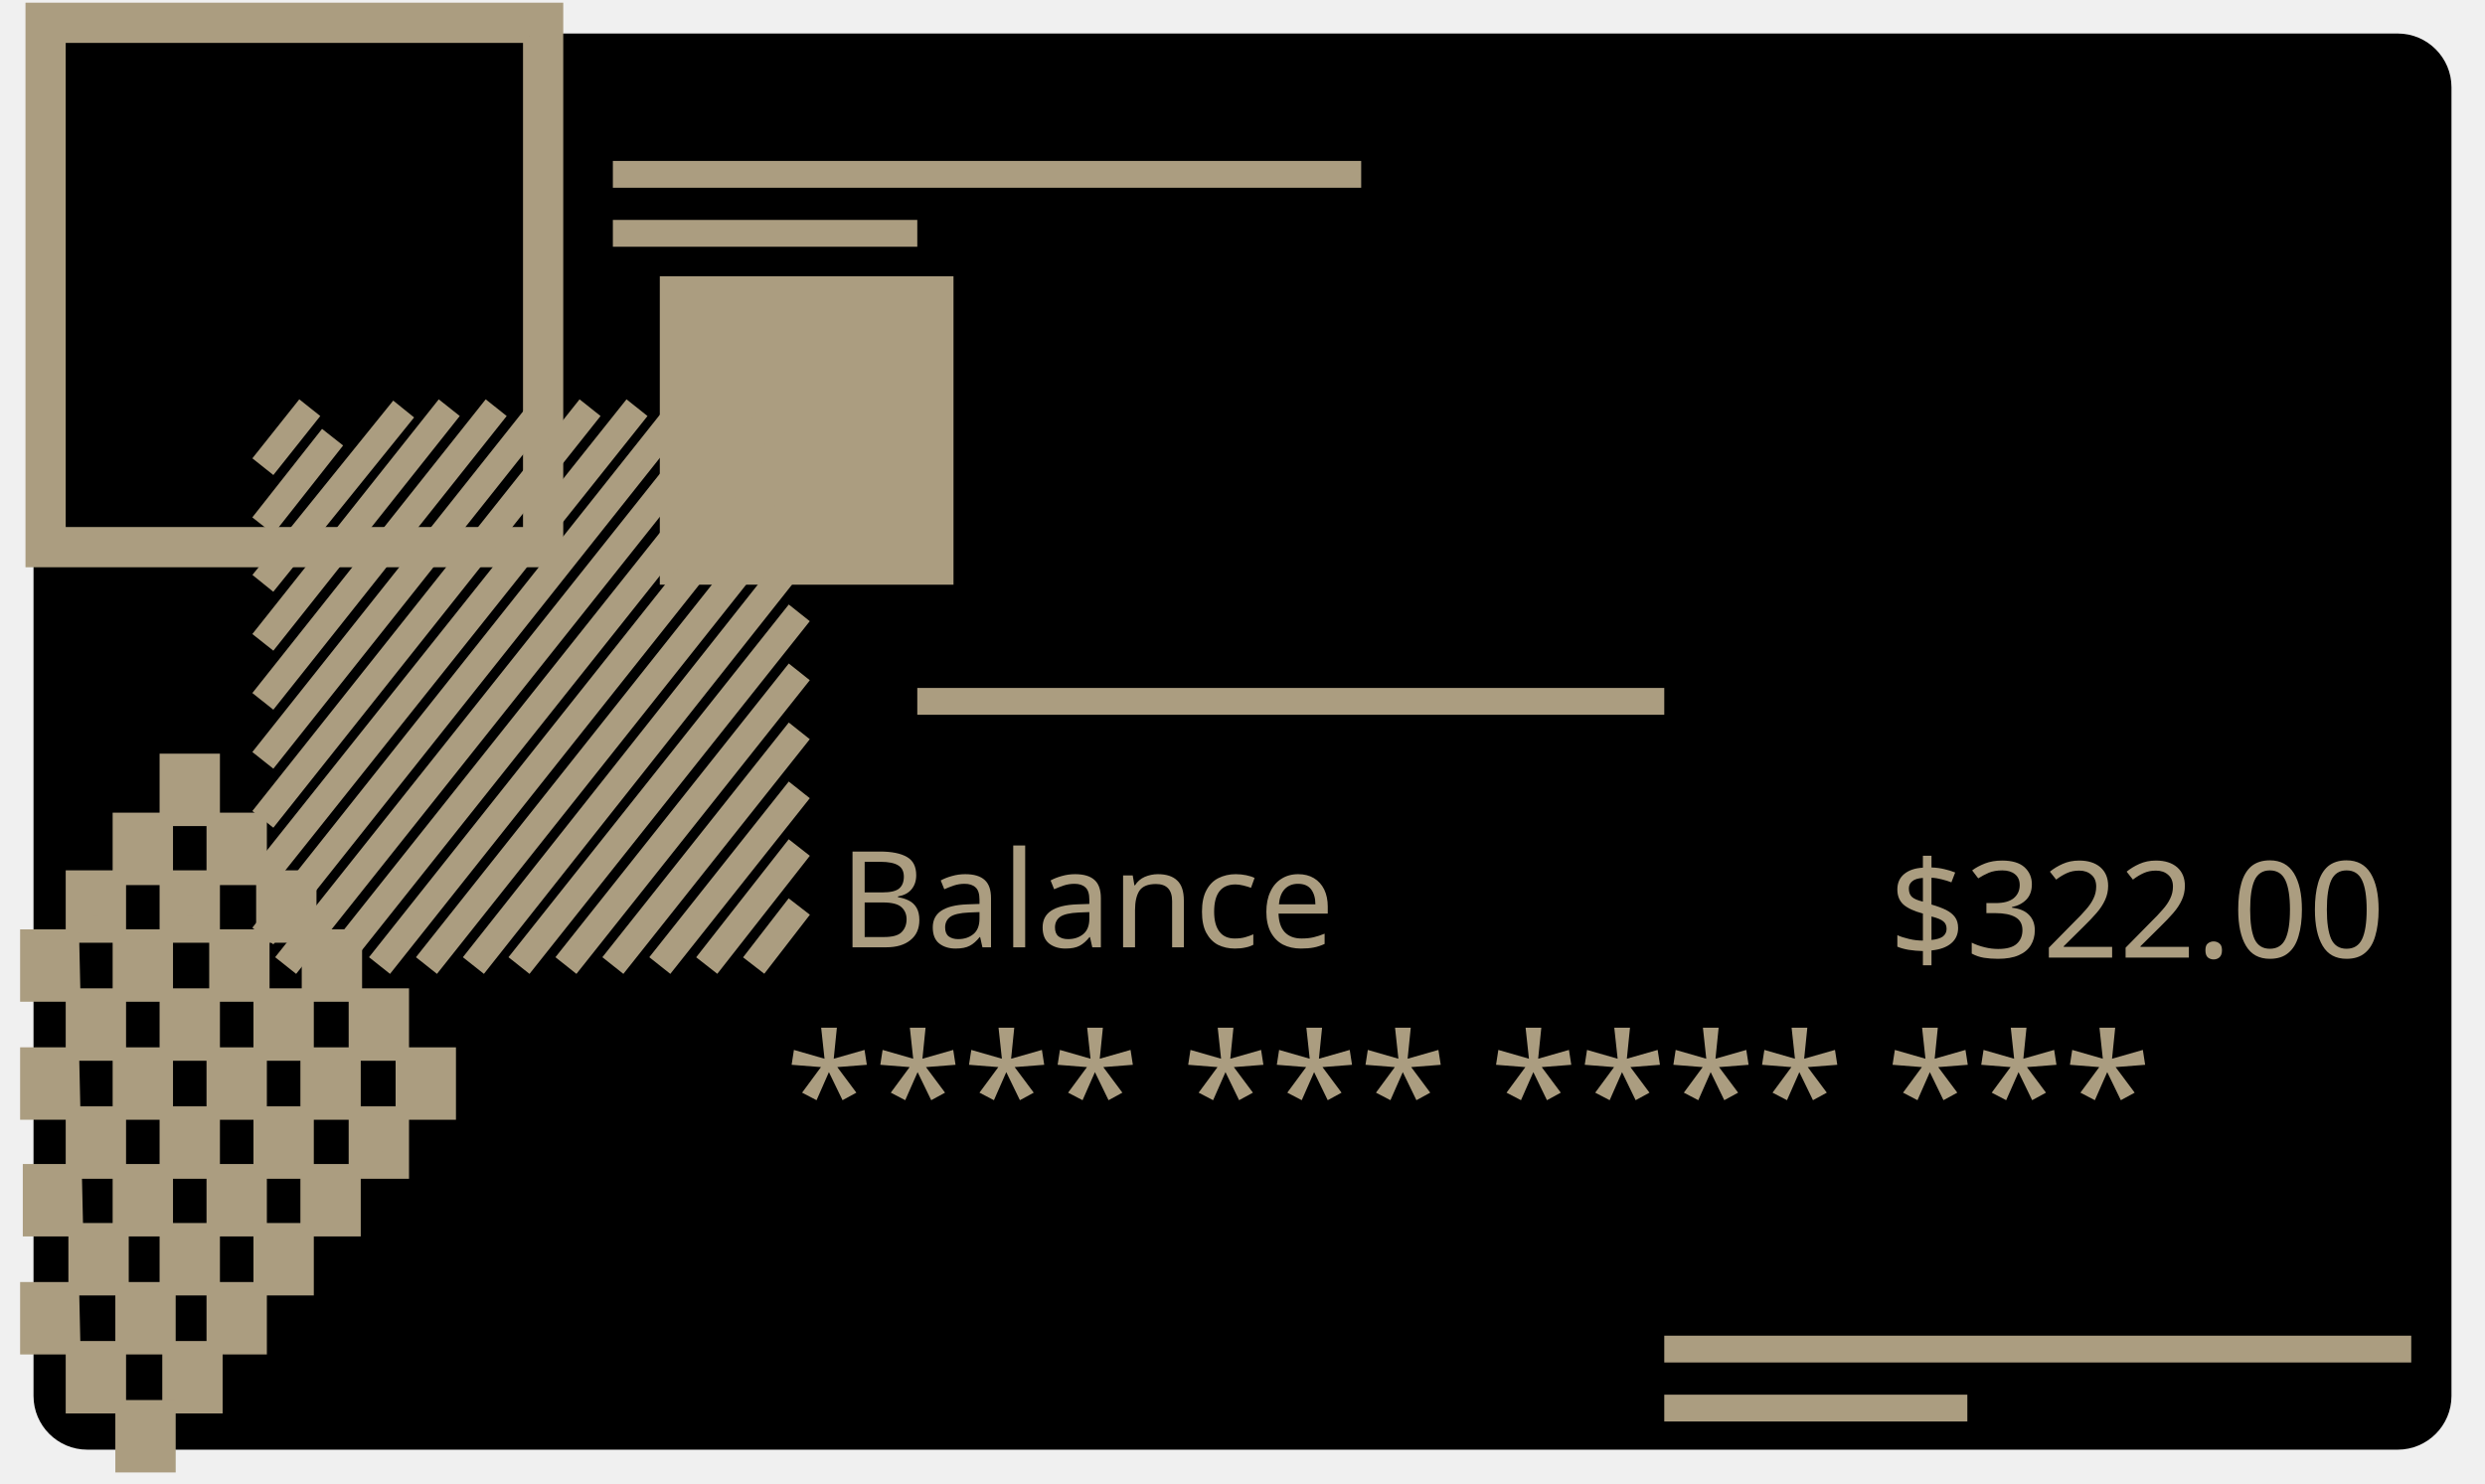
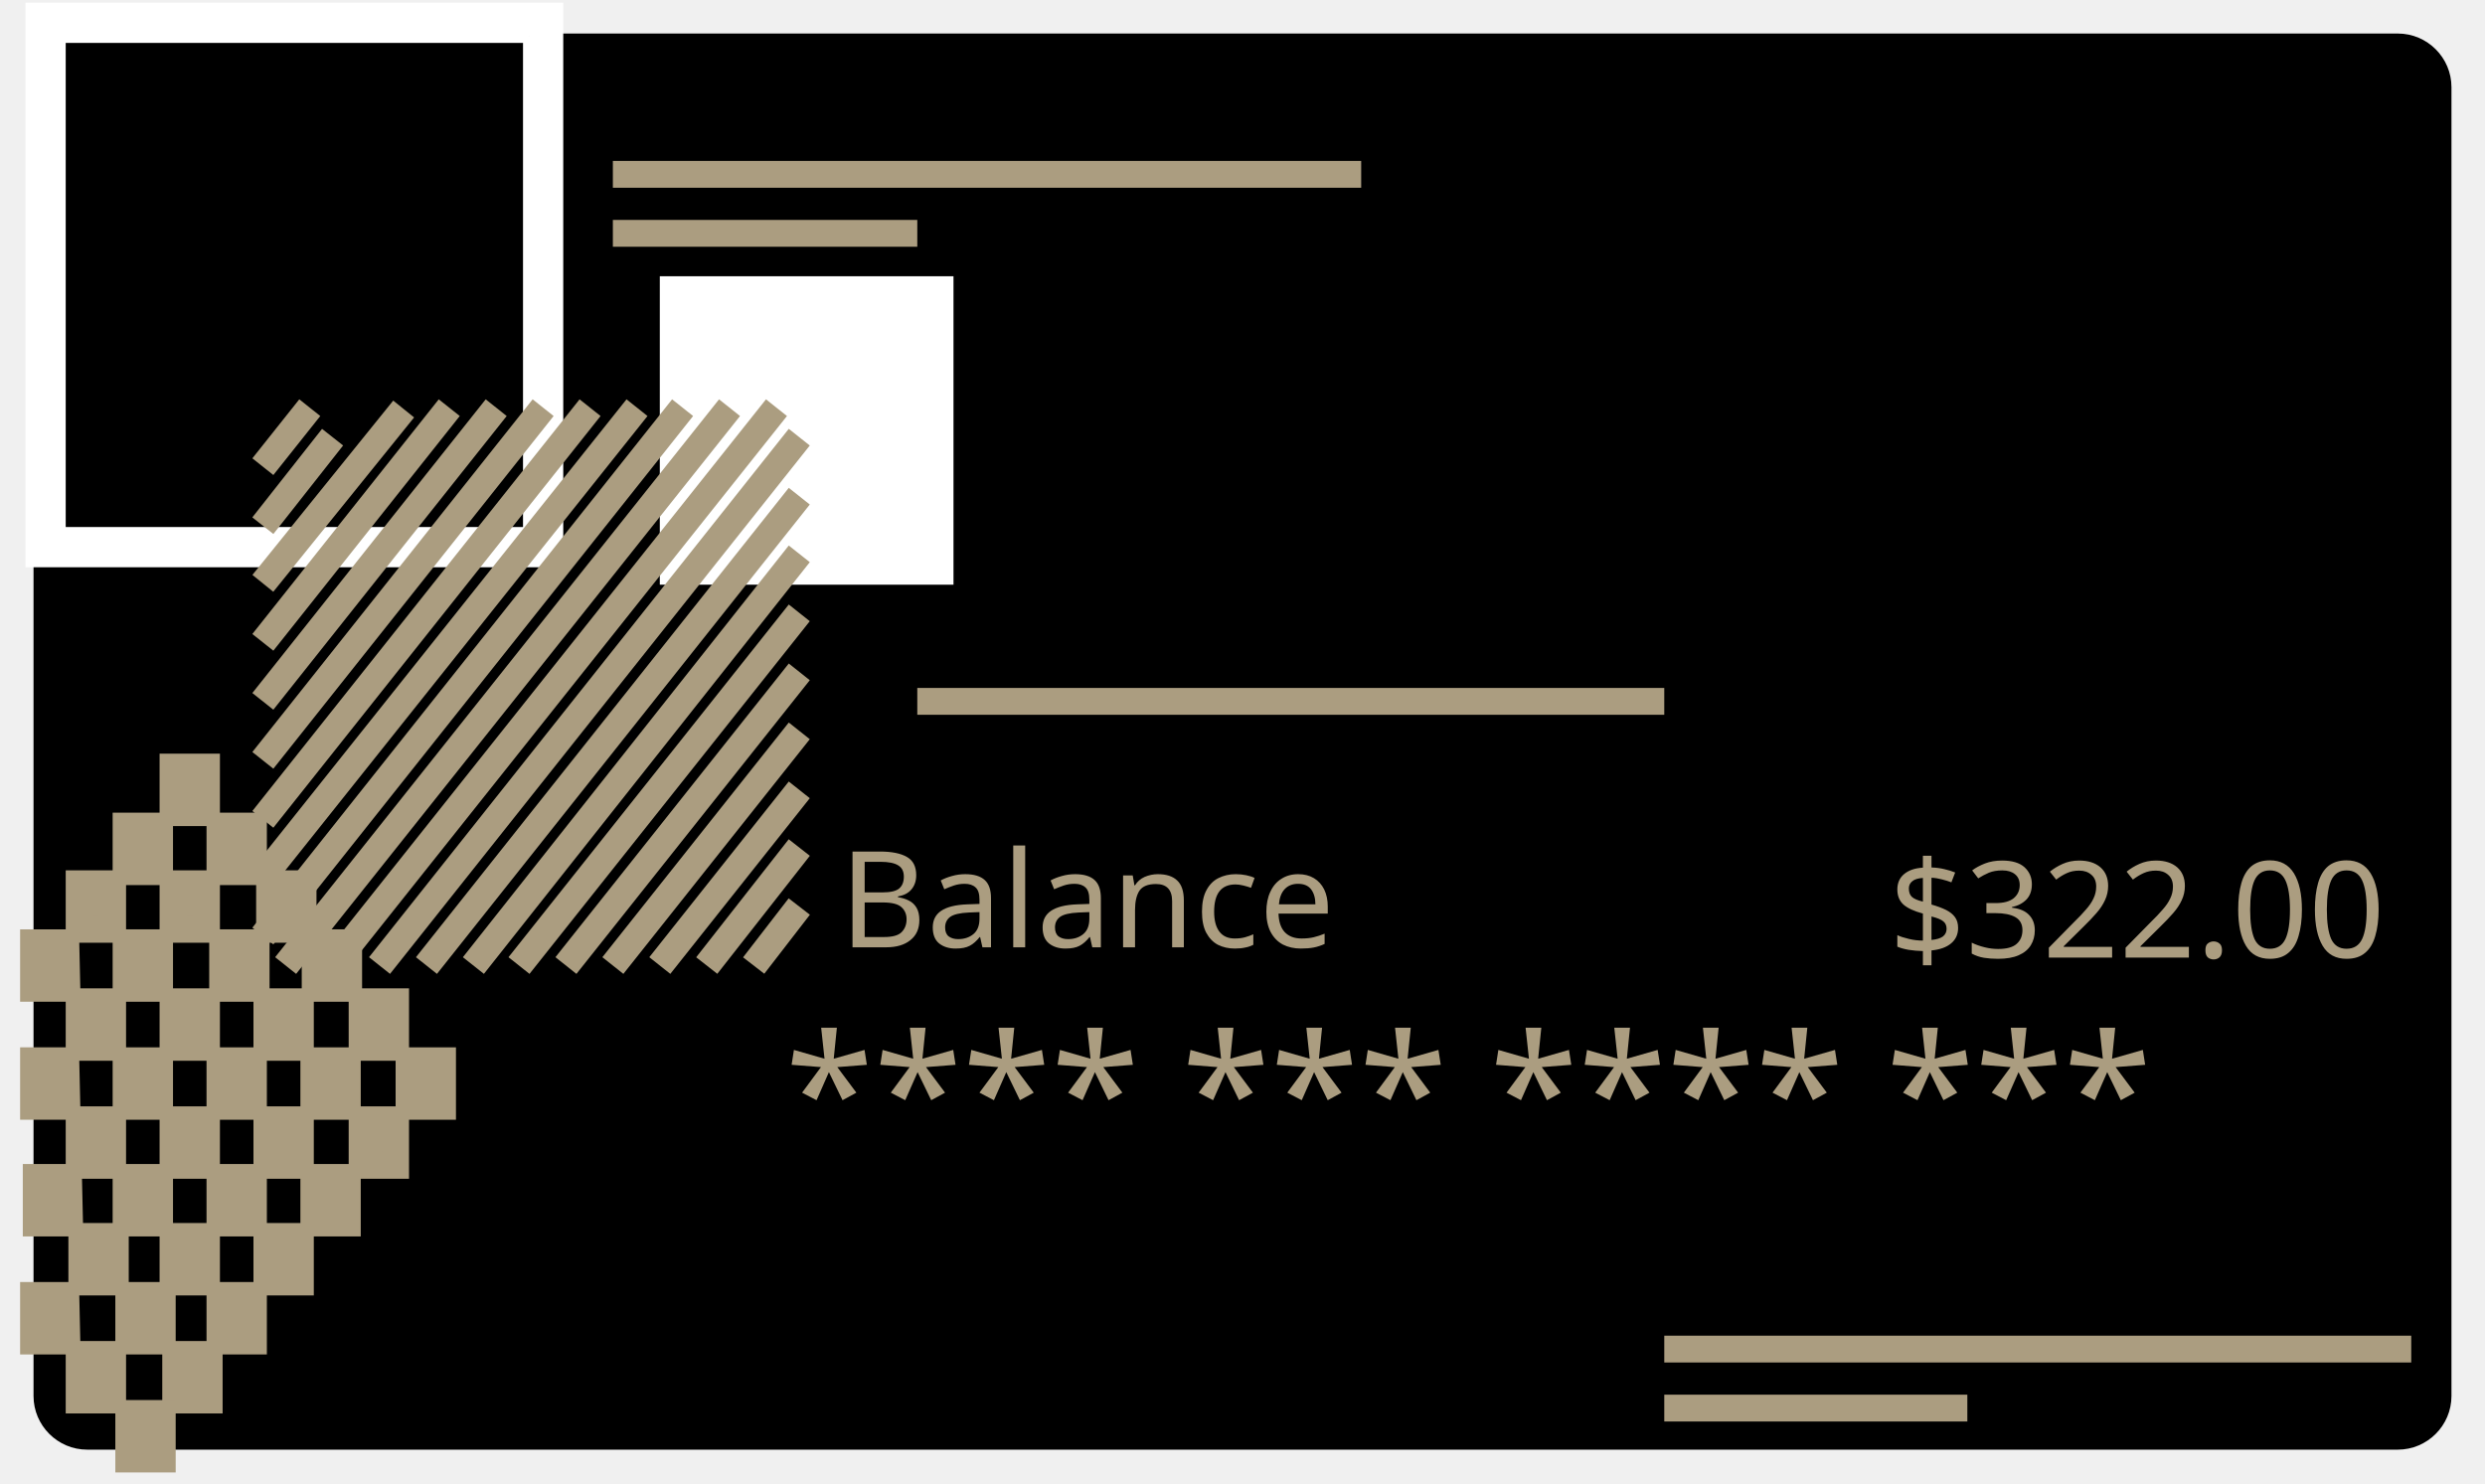
<svg xmlns="http://www.w3.org/2000/svg" version="1.1" id="Layer_1" x="0px" y="0px" viewBox="0 0 185.3 110.6" style="enable-background:new 0 0 185.3 110.6;" xml:space="preserve">
  <style type="text/css">
	.st0{fill:none;}
- 	.st1{fill:#AB9D80;stroke:#AB9D80;stroke-miterlimit:10;}
- 	.st2{fill:#AB9D80;stroke:#AB9D80;stroke-width:2;stroke-miterlimit:10;}
+ 	.st1{fill:#FFFFFF;stroke:#FFFFFF;stroke-miterlimit:10;}
+ 	.st2{fill:#FFFFFF;stroke:#FFFFFF;stroke-width:2;stroke-miterlimit:10;}
	.st3{display:none;fill:#FFFFFF;}
	.st4{display:none;}
- 	.st5{fill:#AB9D80;}
- 	.st6{font-family:'MyriadPro-Regular';}
- 	.st7{font-size:12px;}
- 	.st8{font-size:10px;}
+ 	.st5{fill:#AB9D80;stroke:#AB9D80;stroke-width:2;stroke-miterlimit:10;}
+ 	.st6{fill:#AB9D80;stroke:#AB9D80;stroke-miterlimit:10;}
+ 	.st7{fill:#AB9D80;}
+ 	.st8{font-family:'MyriadPro-Regular';}
+ 	.st9{font-size:12px;}
+ 	.st10{font-size:10px;}
</style>
  <g>
    <path d="M182.8,104.1c0,2.2-1.8,4-4,4H6.5c-2.2,0-4-1.8-4-4V6.5c0-2.2,1.8-4,4-4h172.3c2.2,0,4,1.8,4,4V104.1z" />
    <path class="st0" d="M182.8,104.1c0,2.2-1.8,4-4,4H6.5c-2.2,0-4-1.8-4-4V6.5c0-2.2,1.8-4,4-4h172.3c2.2,0,4,1.8,4,4V104.1z" />
  </g>
  <g>
    <path class="st1" d="M39.5,2.7v37.1H4.4V2.7H39.5 M41.5,0.7H2.4v41.1h39.1V0.7L41.5,0.7z" />
  </g>
  <rect x="50.2" y="21.6" class="st2" width="19.9" height="21" />
  <rect x="138" y="47.9" class="st3" width="41.7" height="43.9" />
  <polygon class="st4" points="138,47.9 179.8,47.9 138,91.7 " />
-   <line class="st2" x1="45.7" y1="17.4" x2="68.4" y2="17.4" />
-   <line class="st2" x1="68.4" y1="52.3" x2="124.1" y2="52.3" />
-   <line class="st2" x1="45.7" y1="13" x2="101.5" y2="13" />
-   <line class="st2" x1="124.1" y1="105" x2="146.7" y2="105" />
-   <line class="st2" x1="124.1" y1="100.6" x2="179.8" y2="100.6" />
+   <line class="st5" x1="45.7" y1="17.4" x2="68.4" y2="17.4" />
+   <line class="st5" x1="68.4" y1="52.3" x2="124.1" y2="52.3" />
+   <line class="st5" x1="45.7" y1="13" x2="101.5" y2="13" />
+   <line class="st5" x1="124.1" y1="105" x2="146.7" y2="105" />
+   <line class="st5" x1="124.1" y1="100.6" x2="179.8" y2="100.6" />
  <g>
-     <rect x="12.9" y="57.2" class="st1" width="2.5" height="3.4" />
-     <path class="st1" d="M14.9,57.7v2.4h-1.5v-2.4H14.9 M15.9,56.7h-3.5v4.4h3.5V56.7L15.9,56.7z" />
+     <rect x="12.9" y="57.2" class="st6" width="2.5" height="3.4" />
+     <path class="st6" d="M14.9,57.7v2.4h-1.5v-2.4H14.9 M15.9,56.7h-3.5v4.4h3.5V56.7L15.9,56.7z" />
  </g>
  <g>
-     <rect x="9.4" y="61.6" class="st1" width="2.5" height="3.4" />
-     <path class="st1" d="M11.4,62.1v2.4H9.9v-2.4H11.4 M12.4,61.1H8.9v4.4h3.5V61.1L12.4,61.1z" />
+     <rect x="9.4" y="61.6" class="st6" width="2.5" height="3.4" />
+     <path class="st6" d="M11.4,62.1v2.4H9.9v-2.4H11.4 M12.4,61.1H8.9v4.4h3.5V61.1L12.4,61.1z" />
  </g>
  <g>
-     <rect x="16.4" y="61.6" class="st1" width="2.5" height="3.4" />
-     <path class="st1" d="M18.4,62.1v2.4h-1.5v-2.4H18.4 M19.4,61.1h-3.5v4.4h3.5V61.1L19.4,61.1z" />
+     <rect x="16.4" y="61.6" class="st6" width="2.5" height="3.4" />
+     <path class="st6" d="M18.4,62.1v2.4h-1.5v-2.4H18.4 M19.4,61.1h-3.5v4.4h3.5V61.1L19.4,61.1z" />
  </g>
  <g>
-     <rect x="12.9" y="65.9" class="st1" width="2.5" height="3.4" />
-     <path class="st1" d="M14.9,66.4v2.4h-1.5v-2.4H14.9 M15.9,65.4h-3.5v4.4h3.5V65.4L15.9,65.4z" />
+     <rect x="12.9" y="65.9" class="st6" width="2.5" height="3.4" />
+     <path class="st6" d="M14.9,66.4v2.4h-1.5v-2.4H14.9 M15.9,65.4h-3.5v4.4h3.5V65.4L15.9,65.4z" />
  </g>
  <g>
-     <rect x="16.6" y="70.3" class="st1" width="2.5" height="3.4" />
-     <path class="st1" d="M18.6,70.8v2.4h-1.5v-2.4H18.6 M19.6,69.8h-3.5v4.4h3.5V69.8L19.6,69.8z" />
+     <rect x="16.6" y="70.3" class="st6" width="2.5" height="3.4" />
+     <path class="st6" d="M18.6,70.8v2.4h-1.5v-2.4H18.6 M19.6,69.8h-3.5v4.4h3.5V69.8L19.6,69.8z" />
  </g>
  <g>
-     <rect x="20.1" y="65.9" class="st1" width="2.5" height="3.4" />
-     <path class="st1" d="M22.1,66.4v2.4h-1.5v-2.4H22.1 M23.1,65.4h-3.5v4.4h3.5V65.4L23.1,65.4z" />
+     <rect x="20.1" y="65.9" class="st6" width="2.5" height="3.4" />
+     <path class="st6" d="M22.1,66.4v2.4h-1.5v-2.4H22.1 M23.1,65.4h-3.5v4.4h3.5V65.4L23.1,65.4z" />
  </g>
  <g>
-     <rect x="23.6" y="70.3" class="st1" width="2.5" height="3.4" />
-     <path class="st1" d="M25.5,70.8v2.4H24v-2.4H25.5 M26.5,69.8H23v4.4h3.5V69.8L26.5,69.8z" />
+     <rect x="23.6" y="70.3" class="st6" width="2.5" height="3.4" />
+     <path class="st6" d="M25.5,70.8v2.4H24v-2.4H25.5 M26.5,69.8H23v4.4h3.5V69.8L26.5,69.8z" />
  </g>
  <g>
-     <rect x="19.9" y="74.7" class="st1" width="2.5" height="3.4" />
-     <path class="st1" d="M21.9,75.2v2.4h-1.5v-2.4H21.9 M22.9,74.2h-3.5v4.4h3.5V74.2L22.9,74.2z" />
+     <rect x="19.9" y="74.7" class="st6" width="2.5" height="3.4" />
+     <path class="st6" d="M21.9,75.2v2.4h-1.5v-2.4H21.9 M22.9,74.2h-3.5v4.4h3.5V74.2L22.9,74.2z" />
  </g>
  <g>
-     <rect x="27" y="74.7" class="st1" width="2.5" height="3.4" />
-     <path class="st1" d="M29,75.2v2.4h-1.5v-2.4H29 M30,74.2h-3.5v4.4H30V74.2L30,74.2z" />
+     <rect x="27" y="74.7" class="st6" width="2.5" height="3.4" />
+     <path class="st6" d="M29,75.2v2.4h-1.5v-2.4H29 M30,74.2h-3.5v4.4H30V74.2L30,74.2z" />
  </g>
  <g>
-     <rect x="23.4" y="79.1" class="st1" width="2.5" height="3.4" />
-     <path class="st1" d="M25.4,79.6V82h-1.5v-2.4H25.4 M26.4,78.6h-3.5V83h3.5V78.6L26.4,78.6z" />
+     <rect x="23.4" y="79.1" class="st6" width="2.5" height="3.4" />
+     <path class="st6" d="M25.4,79.6V82h-1.5v-2.4H25.4 M26.4,78.6h-3.5V83h3.5V78.6L26.4,78.6z" />
  </g>
  <g>
-     <rect x="30.5" y="79.1" class="st1" width="2.5" height="3.4" />
-     <path class="st1" d="M32.5,79.6V82H31v-2.4H32.5 M33.5,78.6H30V83h3.5V78.6L33.5,78.6z" />
+     <rect x="30.5" y="79.1" class="st6" width="2.5" height="3.4" />
+     <path class="st6" d="M32.5,79.6V82H31v-2.4H32.5 M33.5,78.6H30V83h3.5V78.6L33.5,78.6z" />
  </g>
  <g>
-     <rect x="27" y="83.5" class="st1" width="2.5" height="3.4" />
-     <path class="st1" d="M29,84v2.4h-1.5V84H29 M30,83h-3.5v4.4H30V83L30,83z" />
+     <rect x="27" y="83.5" class="st6" width="2.5" height="3.4" />
+     <path class="st6" d="M29,84v2.4h-1.5V84H29 M30,83h-3.5v4.4H30V83L30,83z" />
  </g>
  <g>
-     <rect x="23.4" y="87.8" class="st1" width="2.5" height="3.4" />
-     <path class="st1" d="M25.4,88.3v2.4h-1.5v-2.4H25.4 M26.4,87.3h-3.5v4.4h3.5V87.3L26.4,87.3z" />
+     <rect x="23.4" y="87.8" class="st6" width="2.5" height="3.4" />
+     <path class="st6" d="M25.4,88.3v2.4h-1.5v-2.4H25.4 M26.4,87.3h-3.5v4.4h3.5V87.3L26.4,87.3z" />
  </g>
  <g>
-     <rect x="19.9" y="83.5" class="st1" width="2.5" height="3.4" />
-     <path class="st1" d="M21.9,84v2.4h-1.5V84H21.9 M22.9,83h-3.5v4.4h3.5V83L22.9,83z" />
+     <rect x="19.9" y="83.5" class="st6" width="2.5" height="3.4" />
+     <path class="st6" d="M21.9,84v2.4h-1.5V84H21.9 M22.9,83h-3.5v4.4h3.5V83L22.9,83z" />
  </g>
  <g>
-     <rect x="16.4" y="79.1" class="st1" width="2.5" height="3.4" />
-     <path class="st1" d="M18.4,79.6V82h-1.5v-2.4H18.4 M19.4,78.6h-3.5V83h3.5V78.6L19.4,78.6z" />
+     <rect x="16.4" y="79.1" class="st6" width="2.5" height="3.4" />
+     <path class="st6" d="M18.4,79.6V82h-1.5v-2.4H18.4 M19.4,78.6h-3.5V83h3.5V78.6L19.4,78.6z" />
  </g>
  <g>
-     <rect x="12.9" y="74.7" class="st1" width="2.5" height="3.4" />
-     <path class="st1" d="M14.9,75.2v2.4h-1.5v-2.4H14.9 M15.9,74.2h-3.5v4.4h3.5V74.2L15.9,74.2z" />
+     <rect x="12.9" y="74.7" class="st6" width="2.5" height="3.4" />
+     <path class="st6" d="M14.9,75.2v2.4h-1.5v-2.4H14.9 M15.9,74.2h-3.5v4.4h3.5V74.2L15.9,74.2z" />
  </g>
  <g>
-     <rect x="9.4" y="70.3" class="st1" width="2.5" height="3.4" />
-     <path class="st1" d="M11.4,70.8v2.4H9.9v-2.4H11.4 M12.4,69.8H8.9v4.4h3.5V69.8L12.4,69.8z" />
+     <rect x="9.4" y="70.3" class="st6" width="2.5" height="3.4" />
+     <path class="st6" d="M11.4,70.8v2.4H9.9v-2.4H11.4 M12.4,69.8H8.9v4.4h3.5V69.8L12.4,69.8z" />
  </g>
  <g>
-     <rect x="5.9" y="65.9" class="st1" width="2.5" height="3.4" />
-     <path class="st1" d="M7.9,66.4v2.4H6.4v-2.4H7.9 M8.9,65.4H5.4v4.4h3.5V65.4L8.9,65.4z" />
+     <rect x="5.9" y="65.9" class="st6" width="2.5" height="3.4" />
+     <path class="st6" d="M7.9,66.4v2.4H6.4v-2.4H7.9 M8.9,65.4H5.4v4.4h3.5V65.4L8.9,65.4z" />
  </g>
  <g>
-     <rect x="2.5" y="70.3" class="st1" width="2.5" height="3.4" />
-     <path class="st1" d="M4.4,70.8v2.4H3v-2.4H4.4 M5.4,69.8H2v4.4h3.5L5.4,69.8L5.4,69.8z" />
+     <rect x="2.5" y="70.3" class="st6" width="2.5" height="3.4" />
+     <path class="st6" d="M4.4,70.8v2.4H3v-2.4H4.4 M5.4,69.8H2v4.4h3.5L5.4,69.8L5.4,69.8z" />
  </g>
  <g>
-     <rect x="5.9" y="74.7" class="st1" width="2.5" height="3.4" />
-     <path class="st1" d="M7.9,75.2v2.4H6.4v-2.4H7.9 M8.9,74.2H5.4v4.4h3.5V74.2L8.9,74.2z" />
+     <rect x="5.9" y="74.7" class="st6" width="2.5" height="3.4" />
+     <path class="st6" d="M7.9,75.2v2.4H6.4v-2.4H7.9 M8.9,74.2H5.4v4.4h3.5V74.2L8.9,74.2z" />
  </g>
  <g>
-     <rect x="9.4" y="79.1" class="st1" width="2.5" height="3.4" />
-     <path class="st1" d="M11.4,79.6V82H9.9v-2.4H11.4 M12.4,78.6H8.9V83h3.5V78.6L12.4,78.6z" />
+     <rect x="9.4" y="79.1" class="st6" width="2.5" height="3.4" />
+     <path class="st6" d="M11.4,79.6V82H9.9v-2.4H11.4 M12.4,78.6H8.9V83h3.5V78.6L12.4,78.6z" />
  </g>
  <g>
-     <rect x="12.9" y="83.5" class="st1" width="2.5" height="3.4" />
-     <path class="st1" d="M14.9,84v2.4h-1.5V84H14.9 M15.9,83h-3.5v4.4h3.5V83L15.9,83z" />
+     <rect x="12.9" y="83.5" class="st6" width="2.5" height="3.4" />
+     <path class="st6" d="M14.9,84v2.4h-1.5V84H14.9 M15.9,83h-3.5v4.4h3.5V83L15.9,83z" />
  </g>
  <g>
-     <rect x="16.4" y="87.8" class="st1" width="2.5" height="3.4" />
-     <path class="st1" d="M18.4,88.3v2.4h-1.5v-2.4H18.4 M19.4,87.3h-3.5v4.4h3.5V87.3L19.4,87.3z" />
+     <rect x="16.4" y="87.8" class="st6" width="2.5" height="3.4" />
+     <path class="st6" d="M18.4,88.3v2.4h-1.5v-2.4H18.4 M19.4,87.3h-3.5v4.4h3.5V87.3L19.4,87.3z" />
  </g>
  <g>
-     <rect x="19.9" y="92.2" class="st1" width="2.5" height="3.4" />
-     <path class="st1" d="M21.9,92.7v2.4h-1.5v-2.4H21.9 M22.9,91.7h-3.5v4.4h3.5V91.7L22.9,91.7z" />
+     <rect x="19.9" y="92.2" class="st6" width="2.5" height="3.4" />
+     <path class="st6" d="M21.9,92.7v2.4h-1.5v-2.4H21.9 M22.9,91.7h-3.5v4.4h3.5V91.7L22.9,91.7z" />
  </g>
  <g>
-     <rect x="16.4" y="96.6" class="st1" width="2.5" height="3.4" />
-     <path class="st1" d="M18.4,97.1v2.4h-1.5v-2.4H18.4 M19.4,96.1h-3.5v4.4h3.5V96.1L19.4,96.1z" />
+     <rect x="16.4" y="96.6" class="st6" width="2.5" height="3.4" />
+     <path class="st6" d="M18.4,97.1v2.4h-1.5v-2.4H18.4 M19.4,96.1h-3.5v4.4h3.5V96.1L19.4,96.1z" />
  </g>
  <g>
-     <rect x="12.9" y="92.2" class="st1" width="2.5" height="3.4" />
-     <path class="st1" d="M14.9,92.7v2.4h-1.5v-2.4H14.9 M15.9,91.7h-3.5v4.4h3.5V91.7L15.9,91.7z" />
+     <rect x="12.9" y="92.2" class="st6" width="2.5" height="3.4" />
+     <path class="st6" d="M14.9,92.7v2.4h-1.5v-2.4H14.9 M15.9,91.7h-3.5v4.4h3.5V91.7L15.9,91.7z" />
  </g>
  <g>
-     <rect x="9.4" y="87.8" class="st1" width="2.5" height="3.4" />
-     <path class="st1" d="M11.4,88.3v2.4H9.9v-2.4H11.4 M12.4,87.3H8.9v4.4h3.5V87.3L12.4,87.3z" />
+     <rect x="9.4" y="87.8" class="st6" width="2.5" height="3.4" />
+     <path class="st6" d="M11.4,88.3v2.4H9.9v-2.4H11.4 M12.4,87.3H8.9v4.4h3.5V87.3L12.4,87.3z" />
  </g>
  <g>
-     <rect x="5.9" y="83.5" class="st1" width="2.5" height="3.4" />
-     <path class="st1" d="M7.9,84v2.4H6.4V84H7.9 M8.9,83H5.4v4.4h3.5V83L8.9,83z" />
+     <rect x="5.9" y="83.5" class="st6" width="2.5" height="3.4" />
+     <path class="st6" d="M7.9,84v2.4H6.4V84H7.9 M8.9,83H5.4v4.4h3.5V83L8.9,83z" />
  </g>
  <g>
-     <rect x="2.5" y="79.1" class="st1" width="2.5" height="3.4" />
-     <path class="st1" d="M4.4,79.6V82H3v-2.4H4.4 M5.4,78.6H2V83h3.5L5.4,78.6L5.4,78.6z" />
+     <rect x="2.5" y="79.1" class="st6" width="2.5" height="3.4" />
+     <path class="st6" d="M4.4,79.6V82H3v-2.4H4.4 M5.4,78.6H2V83h3.5L5.4,78.6L5.4,78.6z" />
  </g>
  <g>
-     <rect x="2.7" y="87.8" class="st1" width="2.5" height="3.4" />
-     <path class="st1" d="M4.6,88.3v2.4H3.2v-2.4H4.6 M5.6,87.3H2.2v4.4h3.5L5.6,87.3L5.6,87.3z" />
+     <rect x="2.7" y="87.8" class="st6" width="2.5" height="3.4" />
+     <path class="st6" d="M4.6,88.3v2.4H3.2v-2.4H4.6 M5.6,87.3H2.2v4.4h3.5L5.6,87.3L5.6,87.3z" />
  </g>
  <g>
-     <rect x="6.1" y="92.2" class="st1" width="2.5" height="3.4" />
-     <path class="st1" d="M8.1,92.7v2.4H6.6v-2.4H8.1 M9.1,91.7H5.6v4.4h3.5V91.7L9.1,91.7z" />
+     <rect x="6.1" y="92.2" class="st6" width="2.5" height="3.4" />
+     <path class="st6" d="M8.1,92.7v2.4H6.6v-2.4H8.1 M9.1,91.7H5.6v4.4h3.5V91.7L9.1,91.7z" />
  </g>
  <g>
-     <rect x="9.6" y="96.6" class="st1" width="2.5" height="3.4" />
-     <path class="st1" d="M11.6,97.1v2.4h-1.5v-2.4H11.6 M12.6,96.1H9.1v4.4h3.5V96.1L12.6,96.1z" />
+     <rect x="9.6" y="96.6" class="st6" width="2.5" height="3.4" />
+     <path class="st6" d="M11.6,97.1v2.4h-1.5v-2.4H11.6 M12.6,96.1H9.1v4.4h3.5V96.1L12.6,96.1z" />
  </g>
  <g>
-     <rect x="13.1" y="101" class="st1" width="2.5" height="3.4" />
-     <path class="st1" d="M15.1,101.5v2.4h-1.5v-2.4H15.1 M16.1,100.5h-3.5v4.4h3.5V100.5L16.1,100.5z" />
+     <rect x="13.1" y="101" class="st6" width="2.5" height="3.4" />
+     <path class="st6" d="M15.1,101.5v2.4h-1.5v-2.4H15.1 M16.1,100.5h-3.5v4.4h3.5V100.5L16.1,100.5z" />
  </g>
  <g>
-     <rect x="9.6" y="105.4" class="st1" width="2.5" height="3.4" />
-     <path class="st1" d="M11.6,105.9v2.4h-1.5v-2.4H11.6 M12.6,104.9H9.1v4.4h3.5V104.9L12.6,104.9z" />
+     <rect x="9.6" y="105.4" class="st6" width="2.5" height="3.4" />
+     <path class="st6" d="M11.6,105.9v2.4h-1.5v-2.4H11.6 M12.6,104.9H9.1v4.4h3.5V104.9L12.6,104.9z" />
  </g>
  <g>
-     <rect x="5.9" y="101" class="st1" width="2.5" height="3.4" />
-     <path class="st1" d="M7.9,101.5v2.4H6.4v-2.4H7.9 M8.9,100.5H5.4v4.4h3.5V100.5L8.9,100.5z" />
+     <rect x="5.9" y="101" class="st6" width="2.5" height="3.4" />
+     <path class="st6" d="M7.9,101.5v2.4H6.4v-2.4H7.9 M8.9,100.5H5.4v4.4h3.5V100.5L8.9,100.5z" />
  </g>
  <g>
-     <rect x="2.5" y="96.6" class="st1" width="2.5" height="3.4" />
-     <path class="st1" d="M4.4,97.1v2.4H3v-2.4H4.4 M5.4,96.1H2v4.4h3.5L5.4,96.1L5.4,96.1z" />
+     <rect x="2.5" y="96.6" class="st6" width="2.5" height="3.4" />
+     <path class="st6" d="M4.4,97.1v2.4H3v-2.4H4.4 M5.4,96.1H2v4.4h3.5L5.4,96.1L5.4,96.1z" />
  </g>
-   <line class="st2" x1="19.6" y1="43.5" x2="30.1" y2="30.5" />
-   <line class="st2" x1="19.6" y1="47.9" x2="33.5" y2="30.4" />
-   <line class="st2" x1="19.6" y1="52.3" x2="37" y2="30.4" />
-   <line class="st2" x1="19.6" y1="56.7" x2="40.5" y2="30.4" />
-   <line class="st2" x1="19.6" y1="61.1" x2="44" y2="30.4" />
-   <line class="st2" x1="19.6" y1="65.4" x2="47.5" y2="30.4" />
-   <line class="st2" x1="19.6" y1="69.8" x2="50.9" y2="30.4" />
-   <line class="st2" x1="21.3" y1="72" x2="54.4" y2="30.4" />
-   <line class="st2" x1="24.8" y1="72" x2="57.9" y2="30.4" />
-   <line class="st2" x1="28.3" y1="72" x2="59.6" y2="32.6" />
-   <line class="st2" x1="31.8" y1="72" x2="59.6" y2="37" />
-   <line class="st2" x1="35.3" y1="72" x2="59.6" y2="41.3" />
-   <line class="st2" x1="38.7" y1="72" x2="59.6" y2="45.7" />
-   <line class="st2" x1="42.2" y1="72" x2="59.6" y2="50.1" />
-   <line class="st2" x1="45.7" y1="72" x2="59.6" y2="54.5" />
-   <line class="st2" x1="49.2" y1="72" x2="59.6" y2="58.9" />
-   <line class="st2" x1="52.7" y1="72" x2="59.6" y2="63.2" />
-   <line class="st2" x1="56.2" y1="72" x2="59.6" y2="67.6" />
-   <line class="st2" x1="19.6" y1="39.2" x2="24.8" y2="32.6" />
-   <line class="st2" x1="19.6" y1="34.8" x2="23.1" y2="30.4" />
-   <text transform="matrix(1 0 0 1 58.5444 85.7607)" class="st5 st6 st7">**** *** **** ***</text>
-   <text transform="matrix(1 0 0 1 62.6011 70.6396)" class="st5 st6 st8">Balance</text>
-   <text transform="matrix(1 0 0 1 140.855 71.4047)" class="st5 st6 st8">$322.00</text>
+   <line class="st5" x1="19.6" y1="43.5" x2="30.1" y2="30.5" />
+   <line class="st5" x1="19.6" y1="47.9" x2="33.5" y2="30.4" />
+   <line class="st5" x1="19.6" y1="52.3" x2="37" y2="30.4" />
+   <line class="st5" x1="19.6" y1="56.7" x2="40.5" y2="30.4" />
+   <line class="st5" x1="19.6" y1="61.1" x2="44" y2="30.4" />
+   <line class="st5" x1="19.6" y1="65.4" x2="47.5" y2="30.4" />
+   <line class="st5" x1="19.6" y1="69.8" x2="50.9" y2="30.4" />
+   <line class="st5" x1="21.3" y1="72" x2="54.4" y2="30.4" />
+   <line class="st5" x1="24.8" y1="72" x2="57.9" y2="30.4" />
+   <line class="st5" x1="28.3" y1="72" x2="59.6" y2="32.6" />
+   <line class="st5" x1="31.8" y1="72" x2="59.6" y2="37" />
+   <line class="st5" x1="35.3" y1="72" x2="59.6" y2="41.3" />
+   <line class="st5" x1="38.7" y1="72" x2="59.6" y2="45.7" />
+   <line class="st5" x1="42.2" y1="72" x2="59.6" y2="50.1" />
+   <line class="st5" x1="45.7" y1="72" x2="59.6" y2="54.5" />
+   <line class="st5" x1="49.2" y1="72" x2="59.6" y2="58.9" />
+   <line class="st5" x1="52.7" y1="72" x2="59.6" y2="63.2" />
+   <line class="st5" x1="56.2" y1="72" x2="59.6" y2="67.6" />
+   <line class="st5" x1="19.6" y1="39.2" x2="24.8" y2="32.6" />
+   <line class="st5" x1="19.6" y1="34.8" x2="23.1" y2="30.4" />
+   <text transform="matrix(1 0 0 1 58.5444 85.7607)" class="st7 st8 st9">**** *** **** ***</text>
+   <text transform="matrix(1 0 0 1 62.6011 70.6396)" class="st7 st8 st10">Balance</text>
+   <text transform="matrix(1 0 0 1 140.855 71.4047)" class="st7 st8 st10">$322.00</text>
</svg>
